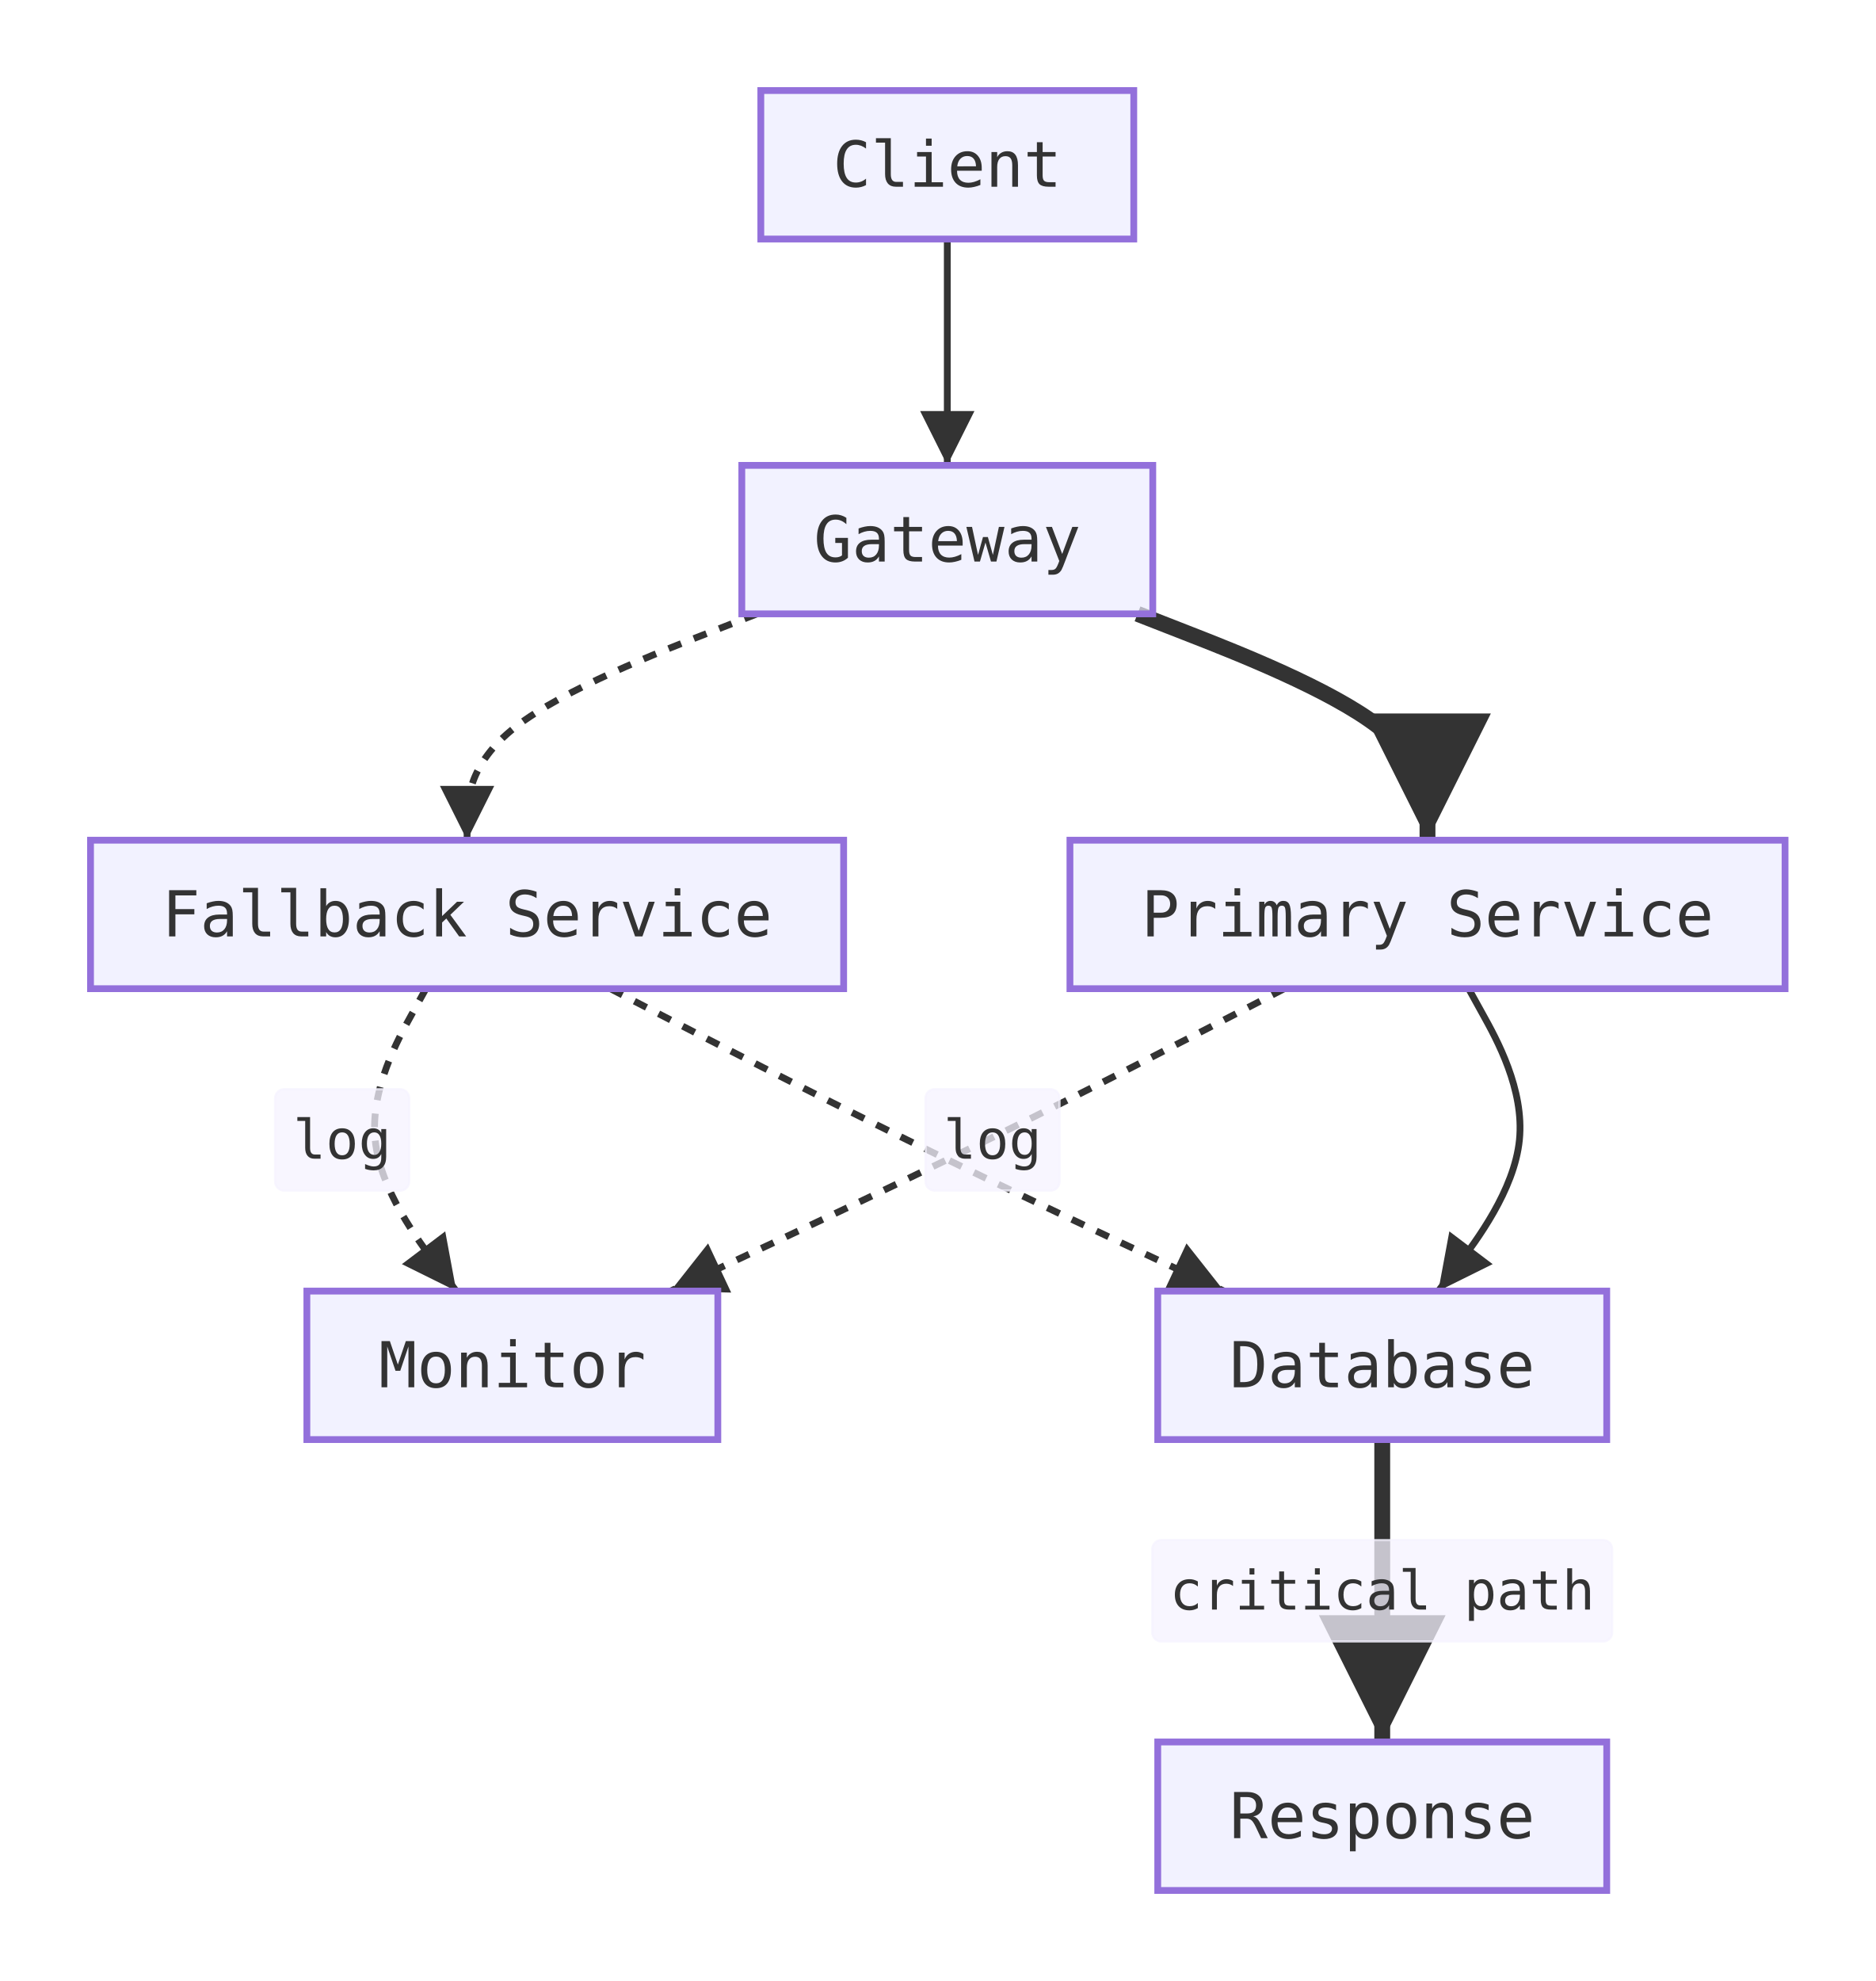
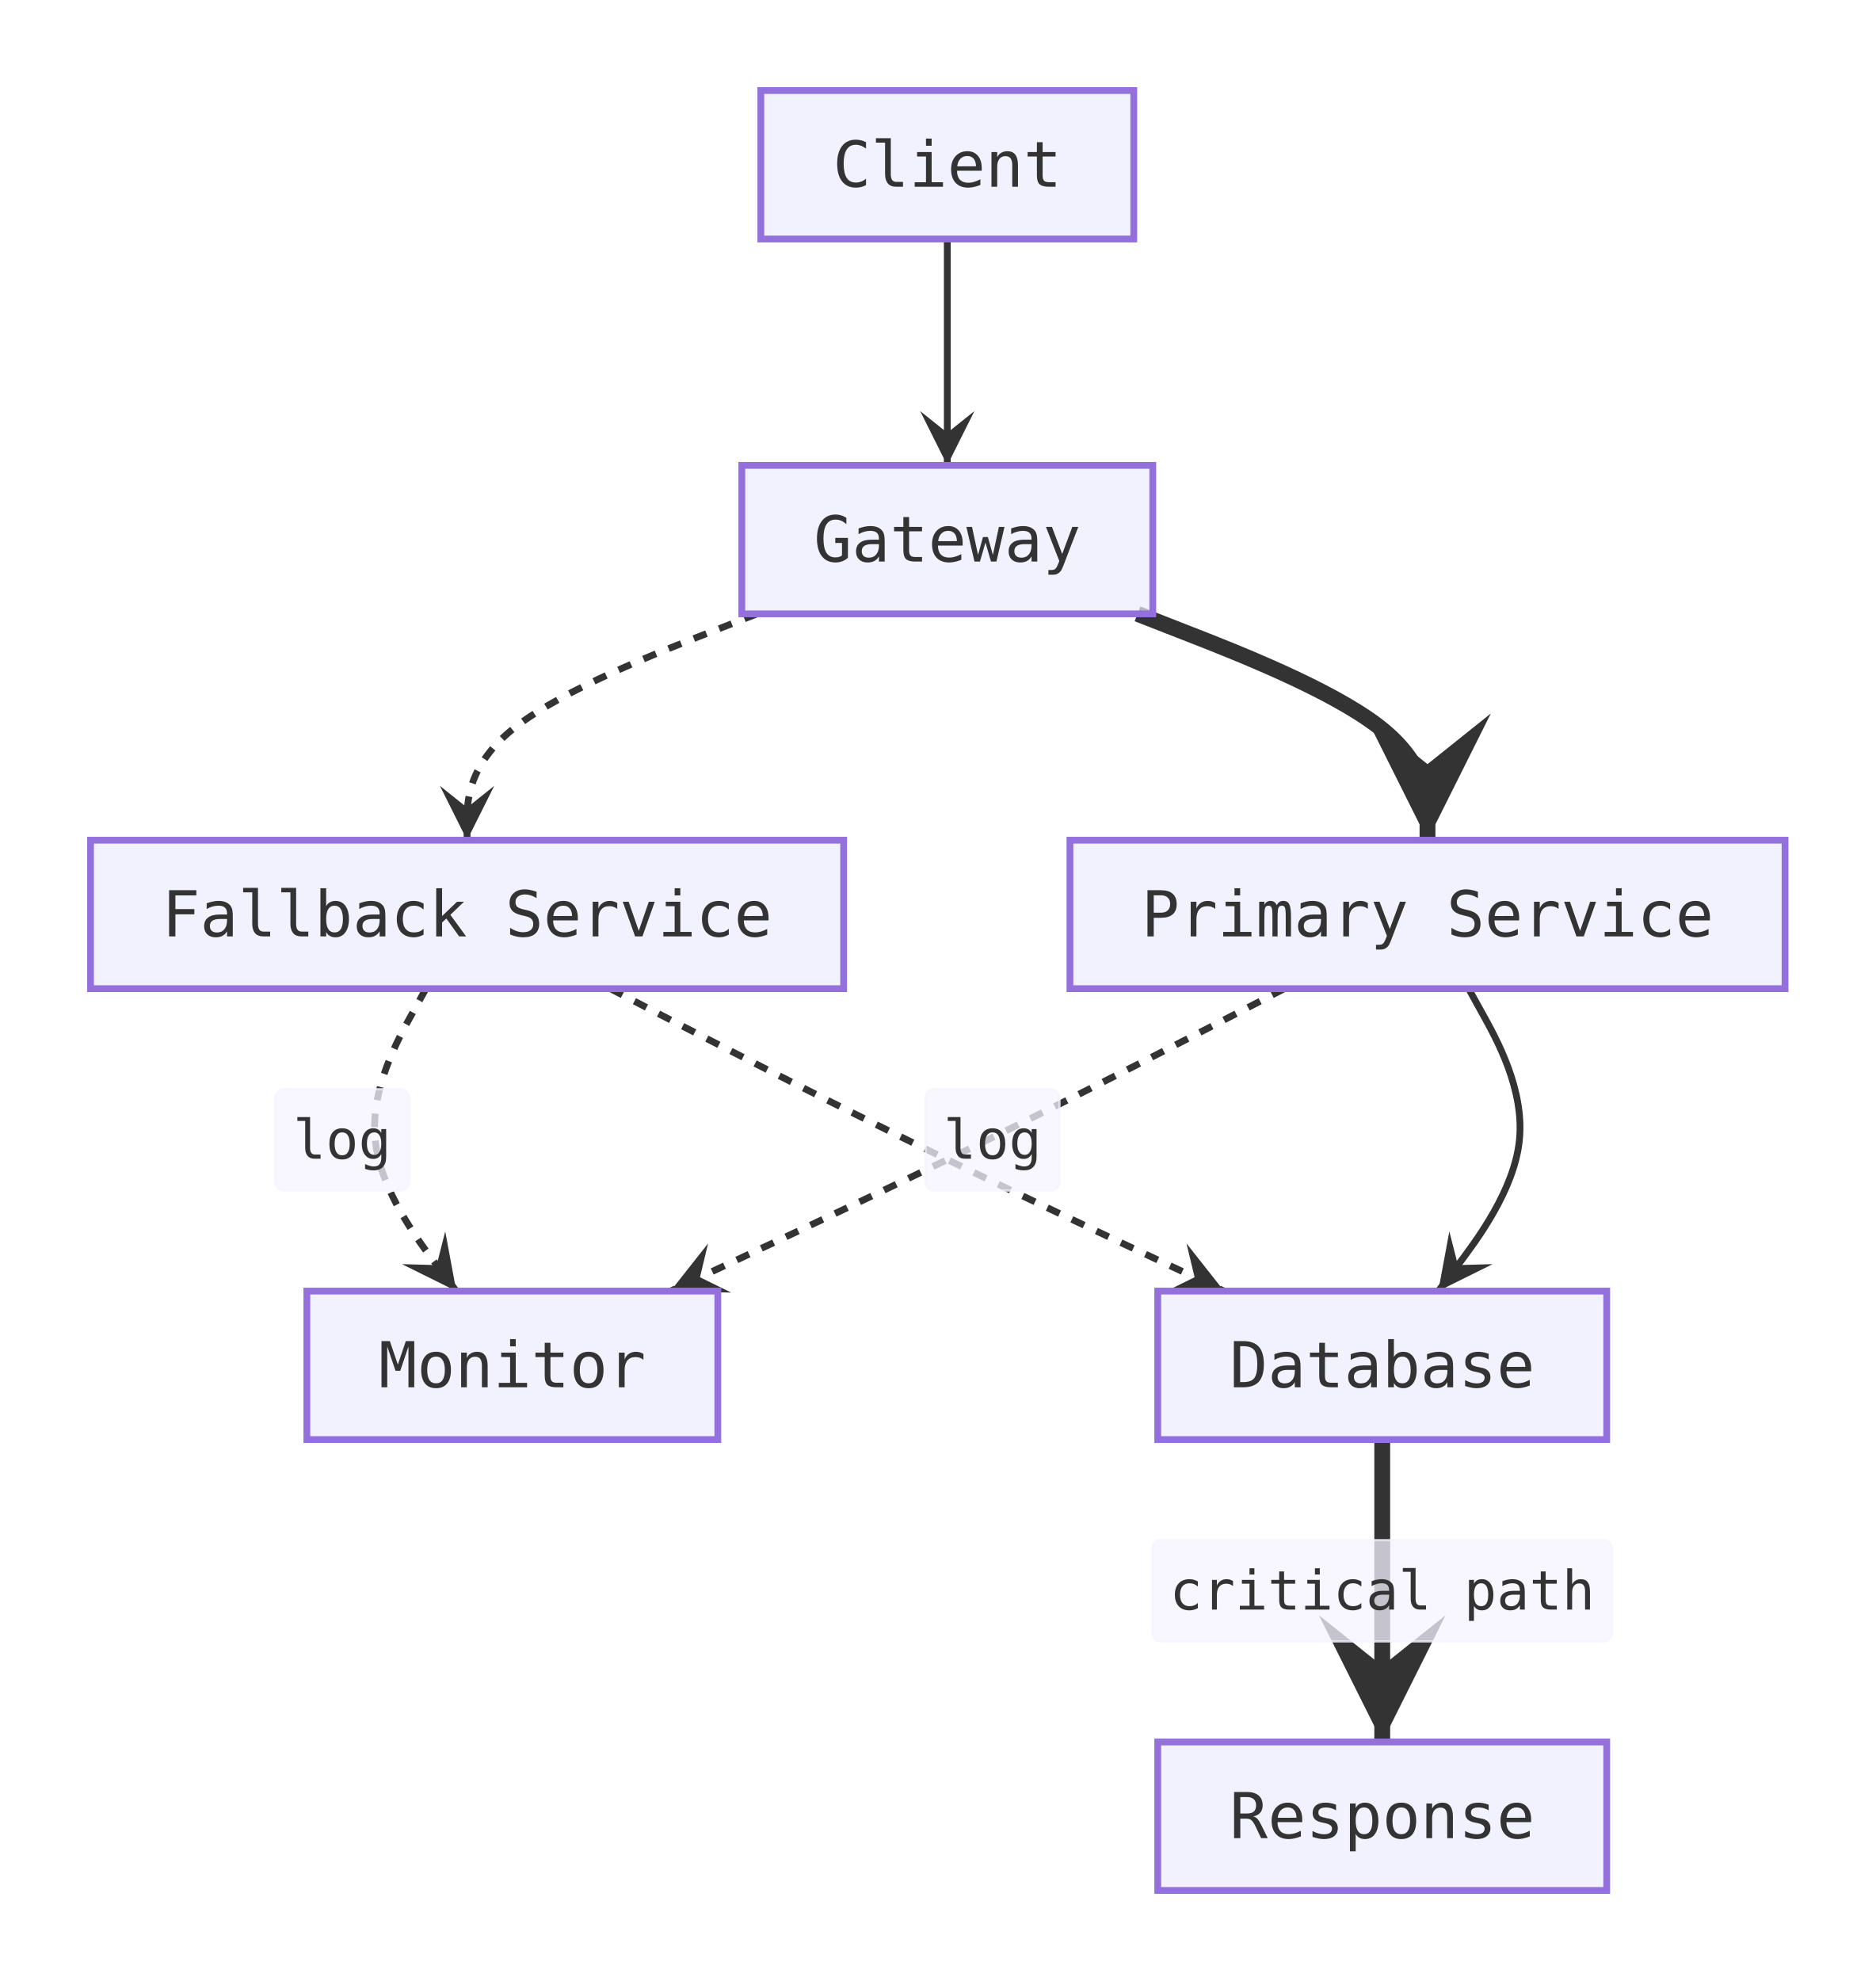
<svg xmlns="http://www.w3.org/2000/svg" viewBox="0 0 414.4 437.6" width="414.4" height="437.6">
  <defs>
    <marker id="arrow-point" viewBox="0 0 10 10" refX="10" refY="5" markerWidth="8" markerHeight="8" orient="auto-start-reverse">
-       <path d="M0 0 L10 5 L0 10 Z" fill="#333333" />
+       <path d="M10 5 L0 10 L4 5 L0 0 Z" fill="#333333" />
    </marker>
  </defs>
  <g transform="translate(20, 20)">
    <path d="M189.3 32.8 L189.3 36.97 C189.3 41.13 189.3 49.47 189.3 57.8 C189.3 66.13 189.3 74.47 189.3 78.63 L189.3 82.8" fill="none" stroke="#333333" stroke-width="1.5" marker-end="url(#arrow-point)" />
    <path d="M231.33 115.6 L242.01 119.77 C252.69 123.93 274.04 132.27 284.72 140.6 C295.4 148.93 295.4 157.27 295.4 161.43 L295.4 165.6" fill="none" stroke="#333333" stroke-width="3.5" marker-end="url(#arrow-point)" />
    <path d="M147.27 115.6 L136.59 119.77 C125.91 123.93 104.56 132.27 93.88 140.6 C83.2 148.93 83.2 157.27 83.2 161.43 L83.2 165.6" fill="none" stroke="#333333" stroke-width="1.5" stroke-dasharray="3 3" marker-end="url(#arrow-point)" />
    <path d="M304.49 198.4 L307.57 203.97 C310.66 209.53 316.83 220.67 315.71 231.8 C314.59 242.93 306.19 254.07 301.99 259.63 L297.78 265.2" fill="none" stroke="#333333" stroke-width="1.5" marker-end="url(#arrow-point)" />
    <path d="M114.85 198.4 L125.59 203.97 C136.33 209.53 157.82 220.67 180.42 231.8 C203.02 242.93 226.74 254.07 238.6 259.63 L250.46 265.2" fill="none" stroke="#333333" stroke-width="1.5" stroke-dasharray="3 3" marker-end="url(#arrow-point)" />
    <path d="M285.4 298 L285.4 303.57 C285.4 309.13 285.4 320.27 285.4 331.4 C285.4 342.53 285.4 353.67 285.4 359.23 L285.4 364.8" fill="none" stroke="#333333" stroke-width="3.5" marker-end="url(#arrow-point)" />
    <rect x="234.6" y="320.2" width="101.6" height="22.4" rx="2" ry="2" fill="#f5f3ffbf" stroke="#f5f3ffbf" stroke-width="0.5" />
    <text x="285.4" y="331.4" text-anchor="middle" dominant-baseline="central" font-size="12px" font-family="'Intel One Mono', 'SF Mono', 'Cascadia Code', 'JetBrains Mono', 'Fira Code', 'Consolas', 'Menlo', monospace" fill="#333333">critical path</text>
    <path d="M263.75 198.4 L253.01 203.97 C242.27 209.53 220.78 220.67 198.18 231.8 C175.58 242.93 151.86 254.07 140 259.63 L128.14 265.2" fill="none" stroke="#333333" stroke-width="1.5" stroke-dasharray="3 3" marker-end="url(#arrow-point)" />
    <rect x="184.5" y="220.6" width="29.6" height="22.4" rx="2" ry="2" fill="#f5f3ffbf" stroke="#f5f3ffbf" stroke-width="0.5" />
    <text x="199.3" y="231.8" text-anchor="middle" dominant-baseline="central" font-size="12px" font-family="'Intel One Mono', 'SF Mono', 'Cascadia Code', 'JetBrains Mono', 'Fira Code', 'Consolas', 'Menlo', monospace" fill="#333333">log</text>
    <path d="M74.11 198.4 L71.03 203.97 C67.94 209.53 61.77 220.67 62.89 231.8 C64.01 242.93 72.41 254.07 76.61 259.63 L80.82 265.2" fill="none" stroke="#333333" stroke-width="1.5" stroke-dasharray="3 3" marker-end="url(#arrow-point)" />
    <rect x="40.8" y="220.6" width="29.6" height="22.4" rx="2" ry="2" fill="#f5f3ffbf" stroke="#f5f3ffbf" stroke-width="0.5" />
    <text x="55.6" y="231.8" text-anchor="middle" dominant-baseline="central" font-size="12px" font-family="'Intel One Mono', 'SF Mono', 'Cascadia Code', 'JetBrains Mono', 'Fira Code', 'Consolas', 'Menlo', monospace" fill="#333333">log</text>
    <rect x="148.1" y="0" width="82.4" height="32.8" fill="#ececffb2" stroke="#9370db" stroke-width="1.5" />
    <text x="189.3" y="16.4" text-anchor="middle" dominant-baseline="central" font-size="14px" font-family="'Intel One Mono', 'SF Mono', 'Cascadia Code', 'JetBrains Mono', 'Fira Code', 'Consolas', 'Menlo', monospace" fill="#333333">Client</text>
    <rect x="143.9" y="82.8" width="90.8" height="32.8" fill="#ececffb2" stroke="#9370db" stroke-width="1.5" />
    <text x="189.3" y="99.2" text-anchor="middle" dominant-baseline="central" font-size="14px" font-family="'Intel One Mono', 'SF Mono', 'Cascadia Code', 'JetBrains Mono', 'Fira Code', 'Consolas', 'Menlo', monospace" fill="#333333">Gateway</text>
    <rect x="216.4" y="165.6" width="158" height="32.8" fill="#ececffb2" stroke="#9370db" stroke-width="1.5" />
    <text x="295.4" y="182" text-anchor="middle" dominant-baseline="central" font-size="14px" font-family="'Intel One Mono', 'SF Mono', 'Cascadia Code', 'JetBrains Mono', 'Fira Code', 'Consolas', 'Menlo', monospace" fill="#333333">Primary Service</text>
    <rect x="0" y="165.6" width="166.4" height="32.8" fill="#ececffb2" stroke="#9370db" stroke-width="1.5" />
    <text x="83.2" y="182" text-anchor="middle" dominant-baseline="central" font-size="14px" font-family="'Intel One Mono', 'SF Mono', 'Cascadia Code', 'JetBrains Mono', 'Fira Code', 'Consolas', 'Menlo', monospace" fill="#333333">Fallback Service</text>
    <rect x="235.8" y="265.2" width="99.2" height="32.8" fill="#ececffb2" stroke="#9370db" stroke-width="1.5" />
    <text x="285.4" y="281.6" text-anchor="middle" dominant-baseline="central" font-size="14px" font-family="'Intel One Mono', 'SF Mono', 'Cascadia Code', 'JetBrains Mono', 'Fira Code', 'Consolas', 'Menlo', monospace" fill="#333333">Database</text>
    <rect x="235.8" y="364.8" width="99.2" height="32.8" fill="#ececffb2" stroke="#9370db" stroke-width="1.5" />
    <text x="285.4" y="381.2" text-anchor="middle" dominant-baseline="central" font-size="14px" font-family="'Intel One Mono', 'SF Mono', 'Cascadia Code', 'JetBrains Mono', 'Fira Code', 'Consolas', 'Menlo', monospace" fill="#333333">Response</text>
    <rect x="47.8" y="265.2" width="90.8" height="32.8" fill="#ececffb2" stroke="#9370db" stroke-width="1.5" />
    <text x="93.2" y="281.6" text-anchor="middle" dominant-baseline="central" font-size="14px" font-family="'Intel One Mono', 'SF Mono', 'Cascadia Code', 'JetBrains Mono', 'Fira Code', 'Consolas', 'Menlo', monospace" fill="#333333">Monitor</text>
  </g>
</svg>
